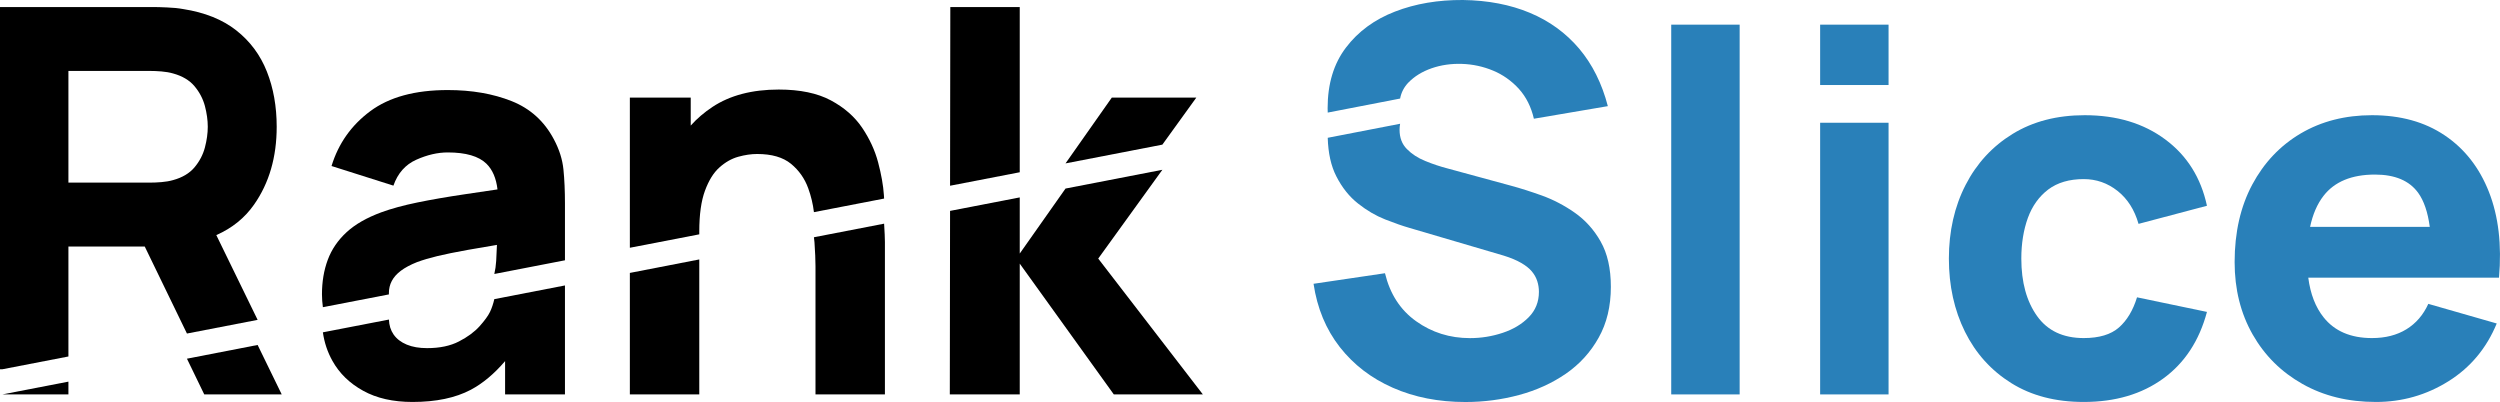
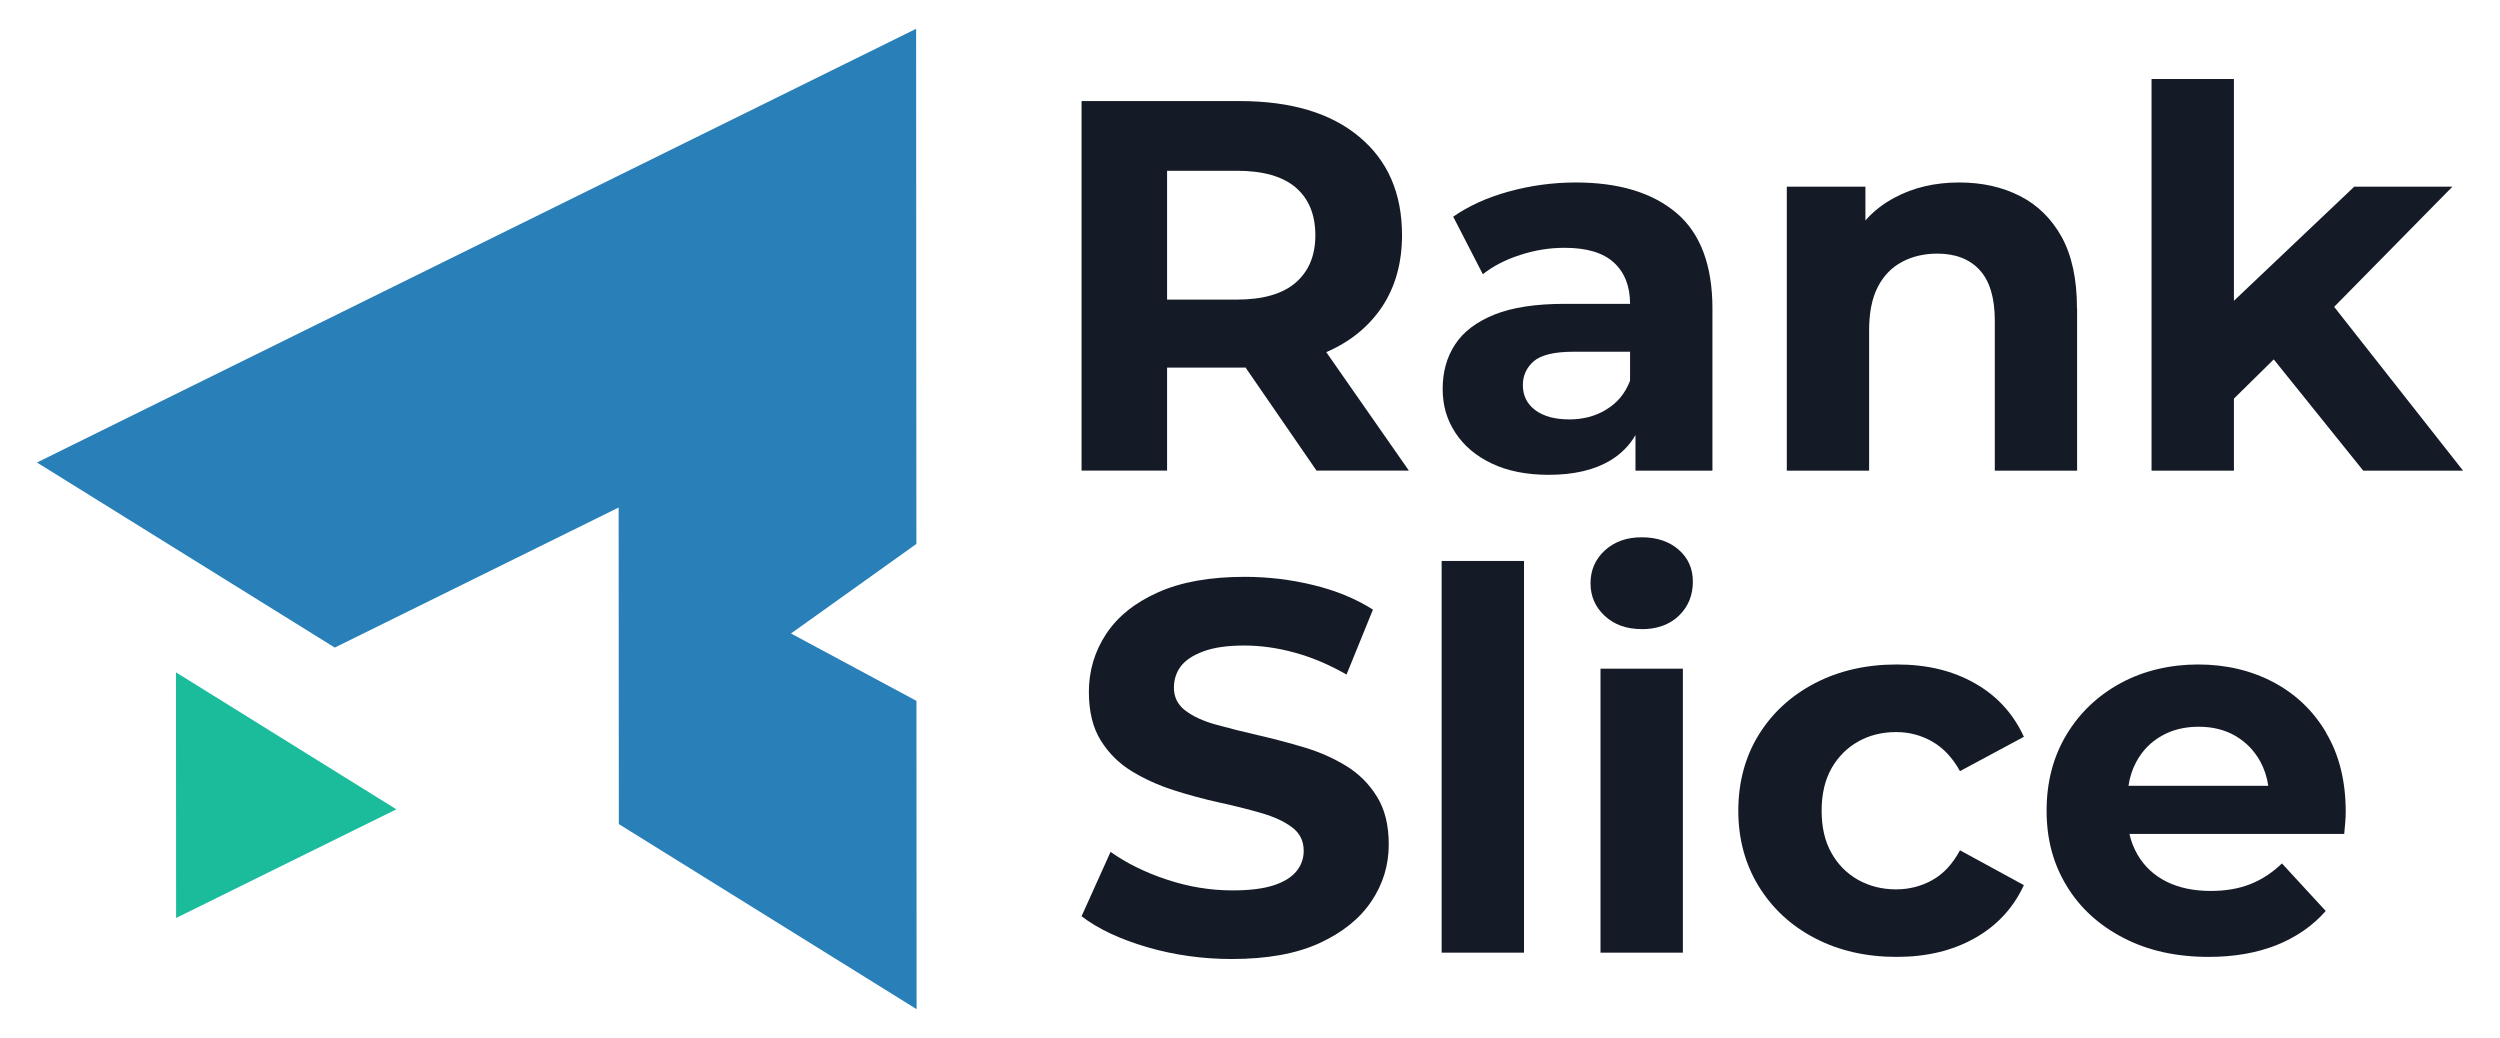
- <svg xmlns="http://www.w3.org/2000/svg" id="Layer_1" data-name="Layer 1" viewBox="0 0 496.94 79.9">
+ <svg xmlns="http://www.w3.org/2000/svg" id="Layer_1" data-name="Layer 1" viewBox="0 0 365.4 151.71">
  <defs>
    <style>
      .cls-1 {
        fill: #2980b9;
      }
+ 
+       .cls-2 {
+         fill: #151b26;
+       }
+ 
+       .cls-3 {
+         fill: #1abc9c;
+       }
    </style>
  </defs>
-   <path d="M43,46.73c3.15-1.39,5.65-3.41,7.5-6.06,3-4.28,4.5-9.44,4.5-15.47,0-4.03-.65-7.69-1.95-10.97-1.3-3.29-3.32-6.01-6.07-8.18-2.75-2.17-6.28-3.58-10.58-4.25-.93-.17-1.99-.28-3.17-.32-1.19-.06-2.13-.08-2.83-.08H0v72h.47l13.13-2.54v-21.86h15.17l8.39,17.3,14.05-2.72-8.21-16.84ZM40.73,29.32c-.39,1.46-1.08,2.77-2.08,3.96-1,1.18-2.42,2.02-4.25,2.52-.7.2-1.47.33-2.3.4s-1.6.1-2.3.1H13.6V14.1h16.2c.7,0,1.47.03,2.3.1s1.6.2,2.3.4c1.83.5,3.25,1.34,4.25,2.52,1,1.19,1.69,2.5,2.08,3.95.38,1.45.57,2.83.57,4.13s-.19,2.67-.57,4.12Z" />
-   <path d="M77.3,58.3c0-.9.19-1.72.58-2.45.38-.73.98-1.41,1.8-2.03.81-.61,1.89-1.19,3.22-1.72,1.17-.43,2.52-.83,4.05-1.2,1.53-.37,3.55-.78,6.05-1.23,1.61-.28,3.54-.62,5.78-.99-.03.94-.08,2-.15,3.19-.06.92-.18,1.78-.37,2.59l14.04-2.72v-11.34c0-2.47-.1-4.7-.3-6.7-.2-2-.83-4-1.9-6-1.9-3.6-4.7-6.13-8.4-7.6-3.7-1.47-7.93-2.2-12.7-2.2-6.5,0-11.63,1.4-15.4,4.2-3.77,2.8-6.33,6.43-7.7,10.9l12.3,3.9c.87-2.47,2.38-4.18,4.55-5.15,2.17-.97,4.25-1.45,6.25-1.45,3.6,0,6.17.75,7.7,2.25,1.2,1.18,1.93,2.88,2.19,5.1-2.3.35-4.48.67-6.54.97-3.5.52-6.63,1.06-9.4,1.63-2.77.57-5.15,1.22-7.15,1.95-2.9,1.07-5.21,2.39-6.92,3.97-1.72,1.59-2.96,3.41-3.73,5.48s-1.15,4.35-1.15,6.85c0,.88.07,1.73.18,2.56l13.13-2.54c0-.07-.01-.14-.01-.22Z" />
-   <path d="M175.7,38.8c-.13-1.97-.52-4.14-1.15-6.52-.63-2.39-1.69-4.68-3.17-6.88-1.49-2.2-3.56-4.02-6.23-5.45s-6.12-2.15-10.35-2.15c-5.3,0-9.69,1.15-13.17,3.45-1.63,1.08-3.08,2.31-4.33,3.71v-5.56h-12.1v29.85l13.8-2.67v-.57c0-3.37.38-6.07,1.13-8.1.75-2.03,1.7-3.58,2.87-4.62,1.17-1.05,2.42-1.76,3.75-2.13,1.33-.37,2.58-.55,3.75-.55,2.9,0,5.14.65,6.73,1.95,1.58,1.3,2.72,2.92,3.42,4.85.58,1.59.95,3.18,1.14,4.76l13.95-2.7c-.01-.22-.03-.42-.04-.66Z" />
-   <polygon points="202.7 1.4 188.9 1.4 188.85 36.92 202.7 34.24 202.7 1.4" />
-   <polygon points="237.8 19.4 221 19.4 211.8 32.48 231.05 28.75 237.8 19.4" />
+   <polygon class="cls-1" points="133.94 79.5 133.9 4.21 5.4 67.6 48.93 94.65 90.42 74.18 90.45 120.45 133.97 147.5 133.95 102.44 115.61 92.59 133.94 79.5" />
+   <polygon class="cls-3" points="25.72 98.27 25.74 134.17 57.93 118.29 25.72 98.27" />
  <g>
-     <polygon points="13.6 78.4 13.6 75.86 .47 78.4 13.6 78.4" />
-     <polygon points="37.16 71.3 40.6 78.4 56 78.4 51.21 68.57 37.16 71.3" />
-     <path d="M98.26,59.46c-.21.91-.49,1.76-.86,2.54-.37.77-1.06,1.72-2.07,2.85-1.02,1.13-2.39,2.14-4.1,3.02-1.72.89-3.83,1.33-6.33,1.33-1.57,0-2.92-.23-4.05-.7-1.13-.47-2.01-1.14-2.62-2.02-.58-.84-.88-1.83-.92-2.96l-13.13,2.54c.29,2.02.91,3.91,1.9,5.67,1.38,2.48,3.41,4.46,6.1,5.94,2.68,1.49,5.95,2.23,9.82,2.23,4.67,0,8.53-.81,11.58-2.42,2.4-1.28,4.67-3.18,6.82-5.7v6.62h11.9v-21.66l-14.04,2.72Z" />
-     <polygon points="125.2 78.4 139 78.4 139 51.57 125.2 54.25 125.2 78.4" />
-     <path d="M161.79,47.16c.04.34.08.67.11,1.01.13,1.92.2,3.5.2,4.73v25.5h13.8v-30.3c0-.79-.06-2.02-.16-3.64l-13.95,2.7Z" />
-     <polygon points="231.05 33.75 211.8 37.48 202.7 50.4 202.7 39.24 188.85 41.92 188.8 78.4 202.7 78.4 202.7 52.4 221.4 78.4 239.1 78.4 218.3 51.4 231.05 33.75" />
-     <path class="cls-1" d="M318.17,48c-1.35-2.37-3.07-4.27-5.15-5.72-2.08-1.46-4.26-2.59-6.52-3.41-2.27-.81-4.34-1.47-6.2-1.97l-12.5-3.4c-1.54-.4-3.04-.9-4.5-1.5-1.47-.6-2.69-1.39-3.65-2.38-.97-.98-1.45-2.25-1.45-3.82,0-.42.04-.82.11-1.2l-14.39,2.79c.09,3.04.65,5.59,1.7,7.64,1.15,2.26,2.59,4.06,4.33,5.43,1.73,1.37,3.52,2.42,5.37,3.15,1.85.73,3.48,1.3,4.88,1.7l18.7,5.5c1.4.43,2.55.92,3.47,1.45.92.53,1.63,1.1,2.13,1.7s.85,1.24,1.07,1.92c.22.69.33,1.4.33,2.13,0,2-.68,3.68-2.03,5.05-1.35,1.37-3.07,2.4-5.17,3.1-2.1.7-4.27,1.05-6.5,1.05-4,0-7.57-1.12-10.7-3.35-3.14-2.23-5.2-5.42-6.2-9.55l-14.2,2.1c.73,4.87,2.47,9.06,5.22,12.58,2.75,3.51,6.27,6.21,10.55,8.09,4.29,1.89,9.09,2.83,14.43,2.83,3.66,0,7.22-.47,10.67-1.4s6.54-2.34,9.28-4.22c2.73-1.89,4.91-4.27,6.52-7.16,1.62-2.88,2.43-6.25,2.43-10.12,0-3.63-.68-6.63-2.03-9Z" />
+     <path class="cls-2" d="M193.84,51.47s.09-.04.12-.05c3.49-1.53,6.19-3.77,8.1-6.66,1.9-2.91,2.86-6.38,2.86-10.38,0-6.13-2.08-10.92-6.26-14.39-4.15-3.48-9.99-5.22-17.51-5.22h-23.07v54.01h12.5v-15.05h10.88c.2,0,.4,0,.59-.01l10.37,15.06h13.5l-12.08-17.32ZM189.41,41.28c-1.91,1.67-4.79,2.51-8.65,2.51h-10.18v-18.83h10.18c3.86,0,6.74.82,8.65,2.47,1.9,1.65,2.84,3.97,2.84,6.95s-.95,5.23-2.84,6.9Z" />
+     <path class="cls-2" d="M245.04,31.14c-3.51-2.98-8.41-4.47-14.74-4.47-3.29,0-6.54.44-9.72,1.31-3.19.87-5.91,2.11-8.18,3.69l4.33,8.41c1.48-1.17,3.29-2.12,5.44-2.81,2.13-.7,4.3-1.05,6.51-1.05,3.24,0,5.64.72,7.21,2.16,1.57,1.45,2.36,3.46,2.36,6.03h-9.57c-4.22,0-7.64.52-10.26,1.57-2.63,1.06-4.54,2.52-5.75,4.37-1.21,1.85-1.81,4.01-1.81,6.48s.61,4.5,1.85,6.41c1.24,1.9,3.01,3.41,5.32,4.5,2.32,1.11,5.1,1.66,8.35,1.66,3.64,0,6.63-.7,8.95-2.08,1.57-.94,2.81-2.18,3.71-3.72v5.19h11.25v-23.69c0-6.33-1.75-10.98-5.24-13.96ZM234.77,59.87c-1.58.96-3.39,1.43-5.39,1.43-2.11,0-3.77-.45-4.98-1.35-1.21-.9-1.82-2.12-1.82-3.67,0-1.39.54-2.55,1.58-3.47,1.06-.92,2.99-1.4,5.83-1.4h8.26v4.24c-.72,1.86-1.88,3.26-3.48,4.2Z" />
+     <path class="cls-2" d="M303.59,45.02v23.77h-12.03v-21.92c0-3.33-.74-5.8-2.21-7.4-1.46-1.6-3.53-2.4-6.2-2.4-1.91,0-3.62.4-5.13,1.2-1.52.8-2.71,2.02-3.56,3.67s-1.27,3.76-1.27,6.33v20.52h-12.03V27.28h11.49v4.94c1.17-1.34,2.6-2.45,4.24-3.32,2.77-1.5,5.94-2.23,9.48-2.23,3.29,0,6.24.65,8.83,1.96,2.6,1.31,4.64,3.32,6.14,6.01,1.48,2.71,2.23,6.16,2.23,10.38Z" />
+     <polygon class="cls-2" points="360 68.79 345.41 68.79 332.33 52.53 326.51 58.26 326.51 68.79 314.47 68.79 314.47 11.55 326.51 11.55 326.51 43.96 344.1 27.28 358.45 27.28 341.16 44.85 360 68.79" />
  </g>
-   <path class="cls-1" d="M279.97,16.4c1.19-1.23,2.72-2.17,4.6-2.83,1.88-.65,3.89-.94,6.03-.87,2.16.07,4.24.52,6.22,1.35.94.39,1.82.88,2.64,1.45l16.01-3.1-16.01,3.1c.9.63,1.74,1.36,2.49,2.2,1.43,1.6,2.41,3.57,2.95,5.9l14.7-2.5c-1.17-4.5-3.07-8.31-5.7-11.43-2.64-3.11-5.9-5.49-9.8-7.12S295.76.07,290.8,0c-4.94-.03-9.44.73-13.5,2.3-4.07,1.57-7.32,3.95-9.75,7.15-2.44,3.2-3.65,7.22-3.65,12.05,0,.3,0,.59.02.88l14.39-2.79c.22-1.2.77-2.27,1.66-3.2Z" />
  <g>
-     <rect class="cls-1" x="332.2" y="4.9" width="13.6" height="73.5" />
-     <rect class="cls-1" x="361.8" y="4.9" width="13.6" height="12" />
-     <rect class="cls-1" x="361.8" y="24.4" width="13.6" height="54" />
-     <path class="cls-1" d="M424.79,59.1l13.9,2.9c-1.53,5.73-4.43,10.15-8.7,13.25-4.26,3.1-9.53,4.65-15.8,4.65-5.6,0-10.4-1.25-14.4-3.75s-7.06-5.9-9.2-10.2c-2.13-4.3-3.2-9.15-3.2-14.55s1.11-10.35,3.33-14.65c2.21-4.3,5.34-7.68,9.37-10.15,4.04-2.47,8.8-3.7,14.3-3.7,6.37,0,11.71,1.61,16.03,4.83,4.32,3.21,7.07,7.6,8.27,13.17l-13.6,3.6c-.8-2.8-2.19-4.98-4.17-6.55-1.99-1.57-4.23-2.35-6.73-2.35-2.86,0-5.21.69-7.05,2.07-1.83,1.39-3.18,3.27-4.05,5.65-.86,2.39-1.3,5.08-1.3,8.08,0,4.7,1.05,8.51,3.13,11.42,2.08,2.92,5.17,4.38,9.27,4.38,3.07,0,5.4-.7,7-2.1,1.6-1.4,2.8-3.4,3.6-6Z" />
-     <path class="cls-1" d="M496.74,55.2c.57-6.53-.1-12.22-2-17.05-1.9-4.83-4.83-8.58-8.8-11.25-3.96-2.67-8.78-4-14.45-4-5.33,0-10.05,1.21-14.15,3.62-4.1,2.42-7.31,5.81-9.65,10.18-2.33,4.37-3.5,9.5-3.5,15.4,0,5.4,1.2,10.19,3.58,14.38,2.38,4.18,5.68,7.46,9.9,9.84,4.22,2.39,9.09,3.58,14.62,3.58,5.2,0,10-1.37,14.38-4.1,4.38-2.73,7.59-6.57,9.62-11.5l-13.6-3.9c-1,2.2-2.45,3.88-4.35,5.05s-4.18,1.75-6.85,1.75c-4.23,0-7.44-1.38-9.62-4.13-1.6-2.01-2.62-4.63-3.04-7.87h37.91ZM459.19,45.1c.53-2.5,1.42-4.56,2.68-6.18,2.18-2.81,5.59-4.22,10.22-4.22,3.97,0,6.83,1.21,8.58,3.62,1.15,1.59,1.92,3.85,2.31,6.78h-23.79Z" />
+     <path class="cls-2" d="M180.07,140.17c-4.32,0-8.46-.58-12.42-1.74-3.96-1.16-7.15-2.66-9.57-4.51l4.24-9.41c2.32,1.65,5.05,3,8.22,4.05,3.16,1.05,6.36,1.58,9.6,1.58,2.47,0,4.46-.24,5.98-.73,1.51-.49,2.63-1.17,3.35-2.05.72-.87,1.08-1.88,1.08-3.01,0-1.44-.57-2.58-1.7-3.43-1.13-.85-2.62-1.54-4.48-2.08s-3.89-1.05-6.13-1.54c-2.24-.49-4.47-1.09-6.71-1.81-2.24-.72-4.28-1.65-6.13-2.78-1.85-1.13-3.35-2.62-4.51-4.48-1.16-1.85-1.74-4.22-1.74-7.1,0-3.09.84-5.9,2.51-8.45,1.68-2.55,4.19-4.58,7.57-6.09,3.37-1.52,7.6-2.28,12.69-2.28,3.4,0,6.74.4,10.03,1.2,3.3.8,6.2,1.99,8.72,3.59l-3.86,9.49c-2.52-1.44-5.04-2.51-7.57-3.2-2.52-.7-4.99-1.04-7.4-1.04s-4.4.28-5.94.85c-1.54.57-2.65,1.3-3.32,2.2-.67.9-1,1.94-1,3.12,0,1.39.57,2.51,1.7,3.36s2.62,1.53,4.48,2.04c1.85.51,3.89,1.03,6.13,1.54,2.24.51,4.48,1.11,6.71,1.77,2.24.67,4.28,1.57,6.13,2.7,1.85,1.13,3.36,2.62,4.51,4.48,1.16,1.85,1.74,4.19,1.74,7.02,0,3.04-.85,5.81-2.55,8.33-1.7,2.52-4.23,4.55-7.6,6.1-3.37,1.54-7.63,2.31-12.77,2.31Z" />
+     <path class="cls-2" d="M210.71,139.24v-57.25h12.04v57.25h-12.04Z" />
+     <path class="cls-2" d="M239.95,91.95c-2.21,0-4.01-.64-5.4-1.93-1.39-1.29-2.08-2.88-2.08-4.78s.7-3.5,2.08-4.78c1.39-1.28,3.19-1.93,5.4-1.93s4.01.6,5.4,1.81c1.39,1.21,2.08,2.77,2.08,4.67,0,2.01-.68,3.66-2.04,4.98-1.37,1.31-3.18,1.97-5.44,1.97ZM233.93,139.24v-41.51h12.04v41.51h-12.04Z" />
+     <path class="cls-2" d="M277.22,139.86c-4.48,0-8.46-.91-11.96-2.74-3.5-1.82-6.23-4.36-8.22-7.6-1.98-3.24-2.97-6.92-2.97-11.03s.99-7.85,2.97-11.07c1.98-3.21,4.72-5.73,8.22-7.56,3.5-1.82,7.48-2.74,11.96-2.74s8.17.91,11.41,2.74c3.24,1.83,5.63,4.44,7.18,7.83l-9.34,5.02c-1.08-1.96-2.43-3.39-4.05-4.32s-3.38-1.39-5.29-1.39c-2.05,0-3.91.46-5.55,1.39-1.65.93-2.94,2.24-3.9,3.93-.95,1.7-1.43,3.75-1.43,6.17s.47,4.47,1.43,6.17c.95,1.7,2.25,3.01,3.9,3.94,1.65.92,3.5,1.39,5.55,1.39,1.9,0,3.67-.45,5.29-1.35s2.97-2.35,4.05-4.36l9.34,5.09c-1.54,3.34-3.94,5.93-7.18,7.75-3.24,1.83-7.04,2.74-11.41,2.74Z" />
+     <path class="cls-2" d="M340.01,107.11c-1.9-3.22-4.48-5.69-7.75-7.41s-6.94-2.58-10.99-2.58-8,.91-11.34,2.74c-3.34,1.82-5.99,4.34-7.91,7.55-1.93,3.22-2.89,6.91-2.89,11.08s.97,7.77,2.93,10.99c1.95,3.22,4.72,5.75,8.3,7.6,3.57,1.86,7.72,2.78,12.46,2.78,3.76,0,7.06-.59,9.94-1.73,2.88-1.16,5.27-2.82,7.17-4.98l-6.4-6.95c-1.4,1.34-2.92,2.35-4.59,3.01-1.67.67-3.62,1.01-5.83,1.01-2.46,0-4.62-.45-6.44-1.35-1.82-.91-3.24-2.22-4.24-3.94-.55-.94-.95-1.95-1.19-3.04h31.39c.05-.51.1-1.07.15-1.66.05-.59.07-1.12.07-1.58,0-4.47-.95-8.32-2.86-11.53ZM311.1,114.86c.19-1.3.57-2.46,1.14-3.51.87-1.62,2.1-2.88,3.67-3.78,1.57-.9,3.38-1.35,5.44-1.35s3.86.45,5.4,1.35c1.53.9,2.74,2.15,3.62,3.74.57,1.06.97,2.23,1.16,3.54h-20.42Z" />
  </g>
</svg>
